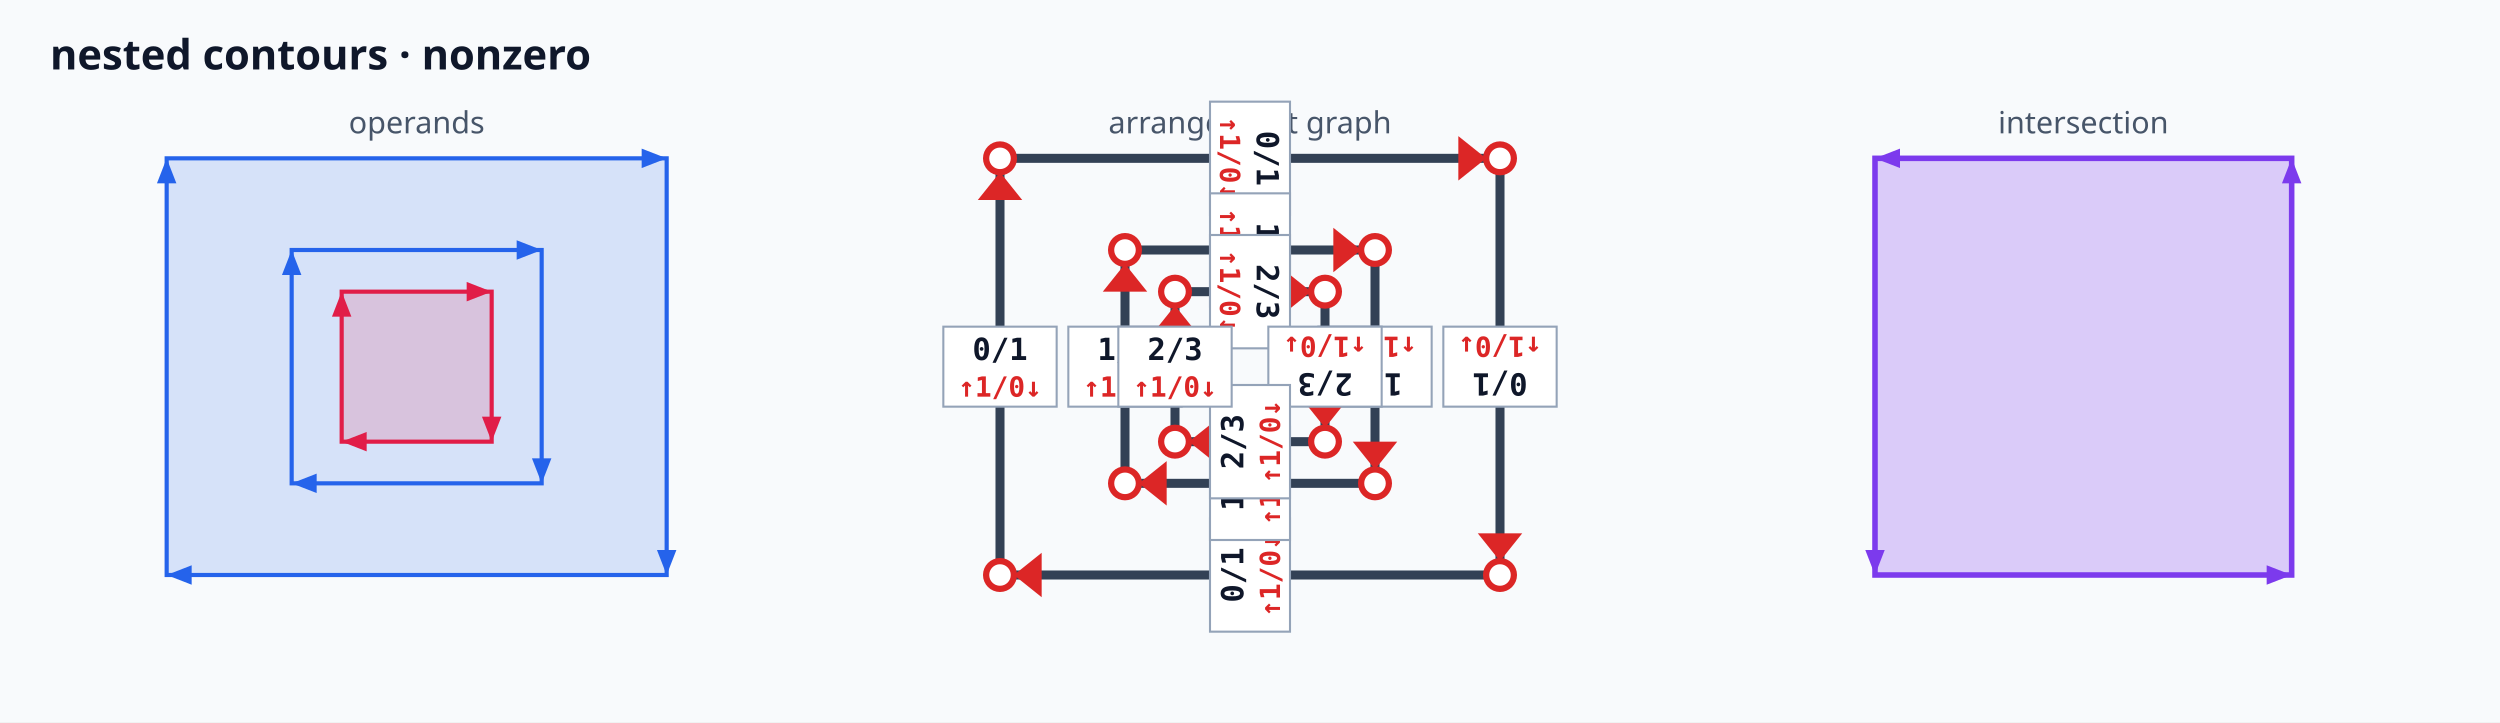
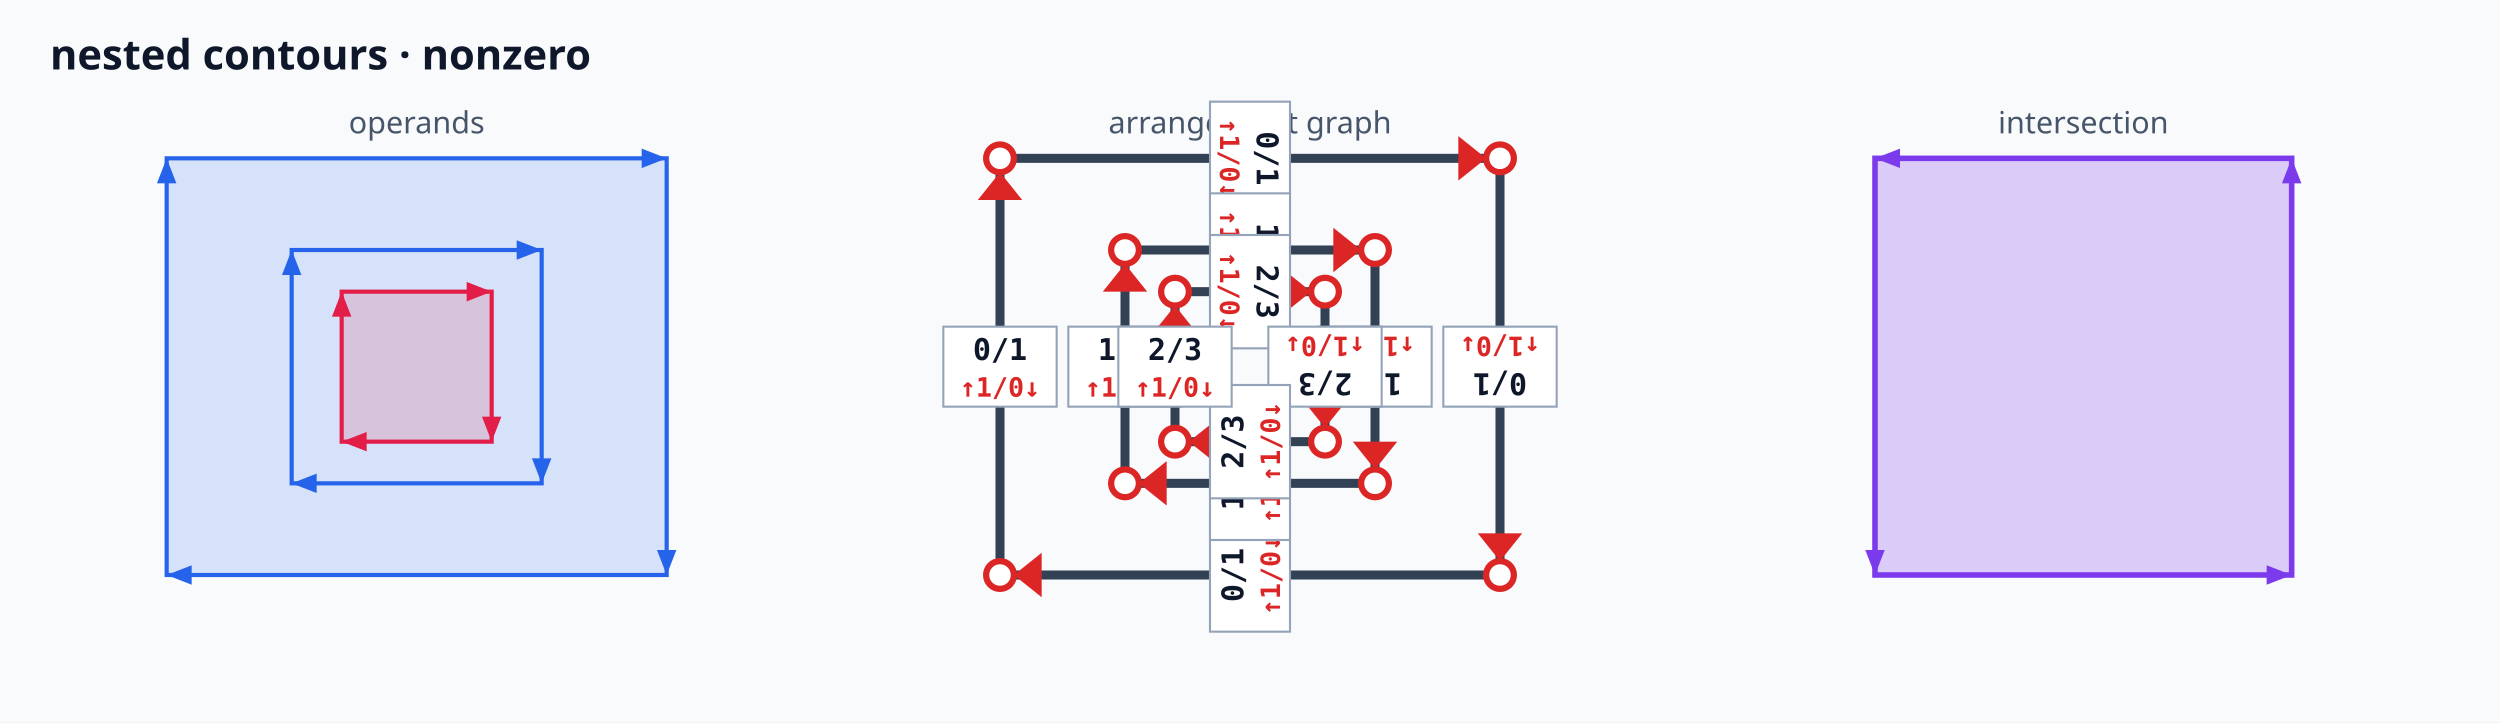
<svg xmlns="http://www.w3.org/2000/svg" viewBox="0 0 900 260" width="900" height="260">
  <rect x="0" y="0" width="900" height="260" style="fill: #f8fafc; stroke: none" />
  <text x="18" y="25" font-size="15" style="fill: #0f172a; font-family: system-ui; font-weight: 600">nested contours · nonzero</text>
  <text x="150" y="48" font-size="11" style="fill: #475569; font-family: system-ui; text-anchor: middle">operands</text>
  <text x="450" y="48" font-size="11" style="fill: #475569; font-family: system-ui; text-anchor: middle">arrangement graph</text>
  <text x="750" y="48" font-size="11" style="fill: #475569; font-family: system-ui; text-anchor: middle">intersection</text>
  <path d="M 60 57 H 240 V 207 H 60 Z M 105 90 H 195 V 174 H 105 Z" style="fill: #2563eb; fill-opacity: 0.16; fill-rule: nonzero; stroke: #2563eb; stroke-width: 1.5" />
  <path d="M 123 105 H 177 V 159 H 123 Z" style="fill: #e11d48; fill-opacity: 0.16; fill-rule: nonzero; stroke: #e11d48; stroke-width: 1.5" />
  <path d="M 825 57 H 675 V 207 H 825 Z" style="fill: #7c3aed; fill-opacity: 0.24; fill-rule: nonzero; stroke: #7c3aed; stroke-width: 2" />
  <path d="M 240 57 L 231 60.5 V 53.5 Z" style="fill: #2563eb; fill-opacity: 1.0; stroke: none" />
  <path d="M 240 207 L 236.5 198 H 243.5 Z" style="fill: #2563eb; fill-opacity: 1.0; stroke: none" />
  <path d="M 60 207 L 69 203.5 V 210.5 Z" style="fill: #2563eb; fill-opacity: 1.0; stroke: none" />
  <path d="M 60 57 L 63.5 66 H 56.5 Z" style="fill: #2563eb; fill-opacity: 1.0; stroke: none" />
  <path d="M 195 90 L 186 93.5 V 86.5 Z" style="fill: #2563eb; fill-opacity: 1.0; stroke: none" />
  <path d="M 195 174 L 191.5 165 H 198.5 Z" style="fill: #2563eb; fill-opacity: 1.0; stroke: none" />
  <path d="M 105 174 L 114 170.5 V 177.5 Z" style="fill: #2563eb; fill-opacity: 1.0; stroke: none" />
  <path d="M 105 90 L 108.5 99 H 101.5 Z" style="fill: #2563eb; fill-opacity: 1.0; stroke: none" />
  <path d="M 177 105 L 168 108.5 V 101.5 Z" style="fill: #e11d48; fill-opacity: 1.0; stroke: none" />
  <path d="M 177 159 L 173.5 150 H 180.5 Z" style="fill: #e11d48; fill-opacity: 1.0; stroke: none" />
  <path d="M 123 159 L 132 155.5 V 162.5 Z" style="fill: #e11d48; fill-opacity: 1.0; stroke: none" />
  <path d="M 123 105 L 126.5 114 H 119.5 Z" style="fill: #e11d48; fill-opacity: 1.0; stroke: none" />
  <path d="M 360 57 H 540" style="fill: none; stroke: #334155; stroke-width: 3.25" />
  <path d="M 535 57 L 525 65 V 49 Z" style="fill: #dc2626; fill-opacity: 1.0; stroke: none" />
  <rect x="429.6" y="42.6" width="40.8" height="28.8" style="fill: #fff; stroke: #94a3b8; stroke-width: 0.75" transform="rotate(90 450 57)" />
-   <text x="450" y="54.6" font-size="11" style="fill: #0f172a; font-family: ui-monospace, monospace; font-weight: 700; text-anchor: middle" transform="rotate(90 450 57)">0/1</text>
-   <text x="450" y="67.8" font-size="10" style="fill: #dc2626; font-family: ui-monospace, monospace; font-weight: 700; text-anchor: middle" transform="rotate(90 450 57)">↑1/0↓</text>
+   <text x="450" y="54.6" font-size="10.8" style="fill: #0f172a; font-family: ui-monospace, monospace; font-weight: 700; text-anchor: middle" transform="rotate(90 450 57)">0/1</text>
+   <text x="450" y="67.8" font-size="9.6" style="fill: #dc2626; font-family: ui-monospace, monospace; font-weight: 700; text-anchor: middle" transform="rotate(90 450 57)">↑1/0↓</text>
  <path d="M 540 57 V 207" style="fill: none; stroke: #334155; stroke-width: 3.25" />
  <path d="M 540 202 L 532 192 H 548 Z" style="fill: #dc2626; fill-opacity: 1.0; stroke: none" />
  <rect x="519.6" y="117.6" width="40.8" height="28.8" style="fill: #fff; stroke: #94a3b8; stroke-width: 0.75" transform="rotate(180 540 132)" />
-   <text x="540" y="129.6" font-size="11" style="fill: #0f172a; font-family: ui-monospace, monospace; font-weight: 700; text-anchor: middle" transform="rotate(180 540 132)">0/1</text>
-   <text x="540" y="142.8" font-size="10" style="fill: #dc2626; font-family: ui-monospace, monospace; font-weight: 700; text-anchor: middle" transform="rotate(180 540 132)">↑1/0↓</text>
+   <text x="540" y="129.6" font-size="10.8" style="fill: #0f172a; font-family: ui-monospace, monospace; font-weight: 700; text-anchor: middle" transform="rotate(180 540 132)">0/1</text>
+   <text x="540" y="142.8" font-size="9.6" style="fill: #dc2626; font-family: ui-monospace, monospace; font-weight: 700; text-anchor: middle" transform="rotate(180 540 132)">↑1/0↓</text>
  <path d="M 540 207 H 360" style="fill: none; stroke: #334155; stroke-width: 3.25" />
  <path d="M 365 207 L 375 199 V 215 Z" style="fill: #dc2626; fill-opacity: 1.0; stroke: none" />
  <rect x="429.6" y="192.6" width="40.8" height="28.8" style="fill: #fff; stroke: #94a3b8; stroke-width: 0.75" transform="rotate(270 450 207)" />
-   <text x="450" y="204.6" font-size="11" style="fill: #0f172a; font-family: ui-monospace, monospace; font-weight: 700; text-anchor: middle" transform="rotate(270 450 207)">0/1</text>
-   <text x="450" y="217.8" font-size="10" style="fill: #dc2626; font-family: ui-monospace, monospace; font-weight: 700; text-anchor: middle" transform="rotate(270 450 207)">↑1/0↓</text>
+   <text x="450" y="204.6" font-size="10.8" style="fill: #0f172a; font-family: ui-monospace, monospace; font-weight: 700; text-anchor: middle" transform="rotate(270 450 207)">0/1</text>
+   <text x="450" y="217.8" font-size="9.6" style="fill: #dc2626; font-family: ui-monospace, monospace; font-weight: 700; text-anchor: middle" transform="rotate(270 450 207)">↑1/0↓</text>
  <path d="M 360 207 V 57" style="fill: none; stroke: #334155; stroke-width: 3.25" />
  <path d="M 360 62 L 368 72 H 352 Z" style="fill: #dc2626; fill-opacity: 1.0; stroke: none" />
  <rect x="339.6" y="117.6" width="40.8" height="28.8" style="fill: #fff; stroke: #94a3b8; stroke-width: 0.75" transform="rotate(0 360 132)" />
-   <text x="360" y="129.6" font-size="11" style="fill: #0f172a; font-family: ui-monospace, monospace; font-weight: 700; text-anchor: middle" transform="rotate(0 360 132)">0/1</text>
-   <text x="360" y="142.8" font-size="10" style="fill: #dc2626; font-family: ui-monospace, monospace; font-weight: 700; text-anchor: middle" transform="rotate(0 360 132)">↑1/0↓</text>
+   <text x="360" y="129.6" font-size="10.8" style="fill: #0f172a; font-family: ui-monospace, monospace; font-weight: 700; text-anchor: middle" transform="rotate(0 360 132)">0/1</text>
+   <text x="360" y="142.8" font-size="9.6" style="fill: #dc2626; font-family: ui-monospace, monospace; font-weight: 700; text-anchor: middle" transform="rotate(0 360 132)">↑1/0↓</text>
  <path d="M 405 90 H 495" style="fill: none; stroke: #334155; stroke-width: 3.25" />
  <path d="M 490 90 L 480 98 V 82 Z" style="fill: #dc2626; fill-opacity: 1.0; stroke: none" />
  <rect x="429.6" y="75.6" width="40.8" height="28.8" style="fill: #fff; stroke: #94a3b8; stroke-width: 0.75" transform="rotate(90 450 90)" />
-   <text x="450" y="87.6" font-size="11" style="fill: #0f172a; font-family: ui-monospace, monospace; font-weight: 700; text-anchor: middle" transform="rotate(90 450 90)">1/2</text>
-   <text x="450" y="100.8" font-size="10" style="fill: #dc2626; font-family: ui-monospace, monospace; font-weight: 700; text-anchor: middle" transform="rotate(90 450 90)">↑1/0↓</text>
+   <text x="450" y="87.6" font-size="10.8" style="fill: #0f172a; font-family: ui-monospace, monospace; font-weight: 700; text-anchor: middle" transform="rotate(90 450 90)">1/2</text>
+   <text x="450" y="100.8" font-size="9.6" style="fill: #dc2626; font-family: ui-monospace, monospace; font-weight: 700; text-anchor: middle" transform="rotate(90 450 90)">↑1/0↓</text>
  <path d="M 495 90 V 174" style="fill: none; stroke: #334155; stroke-width: 3.25" />
  <path d="M 495 169 L 487 159 H 503 Z" style="fill: #dc2626; fill-opacity: 1.0; stroke: none" />
  <rect x="474.6" y="117.6" width="40.8" height="28.8" style="fill: #fff; stroke: #94a3b8; stroke-width: 0.75" transform="rotate(180 495 132)" />
-   <text x="495" y="129.6" font-size="11" style="fill: #0f172a; font-family: ui-monospace, monospace; font-weight: 700; text-anchor: middle" transform="rotate(180 495 132)">1/2</text>
-   <text x="495" y="142.8" font-size="10" style="fill: #dc2626; font-family: ui-monospace, monospace; font-weight: 700; text-anchor: middle" transform="rotate(180 495 132)">↑1/0↓</text>
+   <text x="495" y="129.6" font-size="10.8" style="fill: #0f172a; font-family: ui-monospace, monospace; font-weight: 700; text-anchor: middle" transform="rotate(180 495 132)">1/2</text>
+   <text x="495" y="142.8" font-size="9.6" style="fill: #dc2626; font-family: ui-monospace, monospace; font-weight: 700; text-anchor: middle" transform="rotate(180 495 132)">↑1/0↓</text>
  <path d="M 495 174 H 405" style="fill: none; stroke: #334155; stroke-width: 3.25" />
  <path d="M 410 174 L 420 166 V 182 Z" style="fill: #dc2626; fill-opacity: 1.0; stroke: none" />
  <rect x="429.6" y="159.6" width="40.8" height="28.8" style="fill: #fff; stroke: #94a3b8; stroke-width: 0.75" transform="rotate(270 450 174)" />
-   <text x="450" y="171.6" font-size="11" style="fill: #0f172a; font-family: ui-monospace, monospace; font-weight: 700; text-anchor: middle" transform="rotate(270 450 174)">1/2</text>
-   <text x="450" y="184.8" font-size="10" style="fill: #dc2626; font-family: ui-monospace, monospace; font-weight: 700; text-anchor: middle" transform="rotate(270 450 174)">↑1/0↓</text>
+   <text x="450" y="171.6" font-size="10.8" style="fill: #0f172a; font-family: ui-monospace, monospace; font-weight: 700; text-anchor: middle" transform="rotate(270 450 174)">1/2</text>
+   <text x="450" y="184.8" font-size="9.6" style="fill: #dc2626; font-family: ui-monospace, monospace; font-weight: 700; text-anchor: middle" transform="rotate(270 450 174)">↑1/0↓</text>
  <path d="M 405 174 V 90" style="fill: none; stroke: #334155; stroke-width: 3.25" />
  <path d="M 405 95 L 413 105 H 397 Z" style="fill: #dc2626; fill-opacity: 1.0; stroke: none" />
  <rect x="384.6" y="117.6" width="40.8" height="28.8" style="fill: #fff; stroke: #94a3b8; stroke-width: 0.75" transform="rotate(0 405 132)" />
-   <text x="405" y="129.6" font-size="11" style="fill: #0f172a; font-family: ui-monospace, monospace; font-weight: 700; text-anchor: middle" transform="rotate(0 405 132)">1/2</text>
-   <text x="405" y="142.8" font-size="10" style="fill: #dc2626; font-family: ui-monospace, monospace; font-weight: 700; text-anchor: middle" transform="rotate(0 405 132)">↑1/0↓</text>
+   <text x="405" y="129.6" font-size="10.8" style="fill: #0f172a; font-family: ui-monospace, monospace; font-weight: 700; text-anchor: middle" transform="rotate(0 405 132)">1/2</text>
+   <text x="405" y="142.8" font-size="9.6" style="fill: #dc2626; font-family: ui-monospace, monospace; font-weight: 700; text-anchor: middle" transform="rotate(0 405 132)">↑1/0↓</text>
  <path d="M 423 105 H 477" style="fill: none; stroke: #334155; stroke-width: 3.25" />
  <path d="M 472 105 L 462 113 V 97 Z" style="fill: #dc2626; fill-opacity: 1.0; stroke: none" />
  <rect x="429.6" y="90.6" width="40.8" height="28.8" style="fill: #fff; stroke: #94a3b8; stroke-width: 0.75" transform="rotate(90 450 105)" />
-   <text x="450" y="102.6" font-size="11" style="fill: #0f172a; font-family: ui-monospace, monospace; font-weight: 700; text-anchor: middle" transform="rotate(90 450 105)">2/3</text>
-   <text x="450" y="115.8" font-size="10" style="fill: #dc2626; font-family: ui-monospace, monospace; font-weight: 700; text-anchor: middle" transform="rotate(90 450 105)">↑1/0↓</text>
+   <text x="450" y="102.6" font-size="10.8" style="fill: #0f172a; font-family: ui-monospace, monospace; font-weight: 700; text-anchor: middle" transform="rotate(90 450 105)">2/3</text>
+   <text x="450" y="115.8" font-size="9.6" style="fill: #dc2626; font-family: ui-monospace, monospace; font-weight: 700; text-anchor: middle" transform="rotate(90 450 105)">↑1/0↓</text>
  <path d="M 477 105 V 159" style="fill: none; stroke: #334155; stroke-width: 3.25" />
  <path d="M 477 154 L 469 144 H 485 Z" style="fill: #dc2626; fill-opacity: 1.0; stroke: none" />
  <rect x="456.6" y="117.6" width="40.8" height="28.8" style="fill: #fff; stroke: #94a3b8; stroke-width: 0.75" transform="rotate(180 477 132)" />
-   <text x="477" y="129.6" font-size="11" style="fill: #0f172a; font-family: ui-monospace, monospace; font-weight: 700; text-anchor: middle" transform="rotate(180 477 132)">2/3</text>
-   <text x="477" y="142.8" font-size="10" style="fill: #dc2626; font-family: ui-monospace, monospace; font-weight: 700; text-anchor: middle" transform="rotate(180 477 132)">↑1/0↓</text>
+   <text x="477" y="129.6" font-size="10.8" style="fill: #0f172a; font-family: ui-monospace, monospace; font-weight: 700; text-anchor: middle" transform="rotate(180 477 132)">2/3</text>
+   <text x="477" y="142.8" font-size="9.6" style="fill: #dc2626; font-family: ui-monospace, monospace; font-weight: 700; text-anchor: middle" transform="rotate(180 477 132)">↑1/0↓</text>
  <path d="M 477 159 H 423" style="fill: none; stroke: #334155; stroke-width: 3.25" />
  <path d="M 428 159 L 438 151 V 167 Z" style="fill: #dc2626; fill-opacity: 1.0; stroke: none" />
  <rect x="429.6" y="144.6" width="40.8" height="28.8" style="fill: #fff; stroke: #94a3b8; stroke-width: 0.75" transform="rotate(270 450 159)" />
-   <text x="450" y="156.6" font-size="11" style="fill: #0f172a; font-family: ui-monospace, monospace; font-weight: 700; text-anchor: middle" transform="rotate(270 450 159)">2/3</text>
-   <text x="450" y="169.8" font-size="10" style="fill: #dc2626; font-family: ui-monospace, monospace; font-weight: 700; text-anchor: middle" transform="rotate(270 450 159)">↑1/0↓</text>
+   <text x="450" y="156.6" font-size="10.8" style="fill: #0f172a; font-family: ui-monospace, monospace; font-weight: 700; text-anchor: middle" transform="rotate(270 450 159)">2/3</text>
+   <text x="450" y="169.8" font-size="9.6" style="fill: #dc2626; font-family: ui-monospace, monospace; font-weight: 700; text-anchor: middle" transform="rotate(270 450 159)">↑1/0↓</text>
  <path d="M 423 159 V 105" style="fill: none; stroke: #334155; stroke-width: 3.25" />
  <path d="M 423 110 L 431 120 H 415 Z" style="fill: #dc2626; fill-opacity: 1.0; stroke: none" />
  <rect x="402.6" y="117.6" width="40.8" height="28.8" style="fill: #fff; stroke: #94a3b8; stroke-width: 0.75" transform="rotate(0 423 132)" />
-   <text x="423" y="129.6" font-size="11" style="fill: #0f172a; font-family: ui-monospace, monospace; font-weight: 700; text-anchor: middle" transform="rotate(0 423 132)">2/3</text>
-   <text x="423" y="142.8" font-size="10" style="fill: #dc2626; font-family: ui-monospace, monospace; font-weight: 700; text-anchor: middle" transform="rotate(0 423 132)">↑1/0↓</text>
+   <text x="423" y="129.6" font-size="10.8" style="fill: #0f172a; font-family: ui-monospace, monospace; font-weight: 700; text-anchor: middle" transform="rotate(0 423 132)">2/3</text>
+   <text x="423" y="142.8" font-size="9.6" style="fill: #dc2626; font-family: ui-monospace, monospace; font-weight: 700; text-anchor: middle" transform="rotate(0 423 132)">↑1/0↓</text>
  <circle cx="360" cy="57" r="5" style="fill: #fff; stroke: #dc2626; stroke-width: 2.25" />
  <circle cx="540" cy="57" r="5" style="fill: #fff; stroke: #dc2626; stroke-width: 2.25" />
  <circle cx="540" cy="207" r="5" style="fill: #fff; stroke: #dc2626; stroke-width: 2.25" />
  <circle cx="360" cy="207" r="5" style="fill: #fff; stroke: #dc2626; stroke-width: 2.25" />
  <circle cx="405" cy="90" r="5" style="fill: #fff; stroke: #dc2626; stroke-width: 2.25" />
  <circle cx="495" cy="90" r="5" style="fill: #fff; stroke: #dc2626; stroke-width: 2.25" />
  <circle cx="495" cy="174" r="5" style="fill: #fff; stroke: #dc2626; stroke-width: 2.25" />
  <circle cx="405" cy="174" r="5" style="fill: #fff; stroke: #dc2626; stroke-width: 2.25" />
  <circle cx="423" cy="105" r="5" style="fill: #fff; stroke: #dc2626; stroke-width: 2.25" />
  <circle cx="477" cy="105" r="5" style="fill: #fff; stroke: #dc2626; stroke-width: 2.25" />
  <circle cx="477" cy="159" r="5" style="fill: #fff; stroke: #dc2626; stroke-width: 2.25" />
  <circle cx="423" cy="159" r="5" style="fill: #fff; stroke: #dc2626; stroke-width: 2.25" />
  <path d="M 675 57 L 684 53.5 V 60.5 Z" style="fill: #7c3aed; fill-opacity: 1.0; stroke: none" />
  <path d="M 675 207 L 671.5 198 H 678.5 Z" style="fill: #7c3aed; fill-opacity: 1.0; stroke: none" />
  <path d="M 825 207 L 816 210.5 V 203.5 Z" style="fill: #7c3aed; fill-opacity: 1.0; stroke: none" />
  <path d="M 825 57 L 828.5 66 H 821.5 Z" style="fill: #7c3aed; fill-opacity: 1.0; stroke: none" />
</svg>
